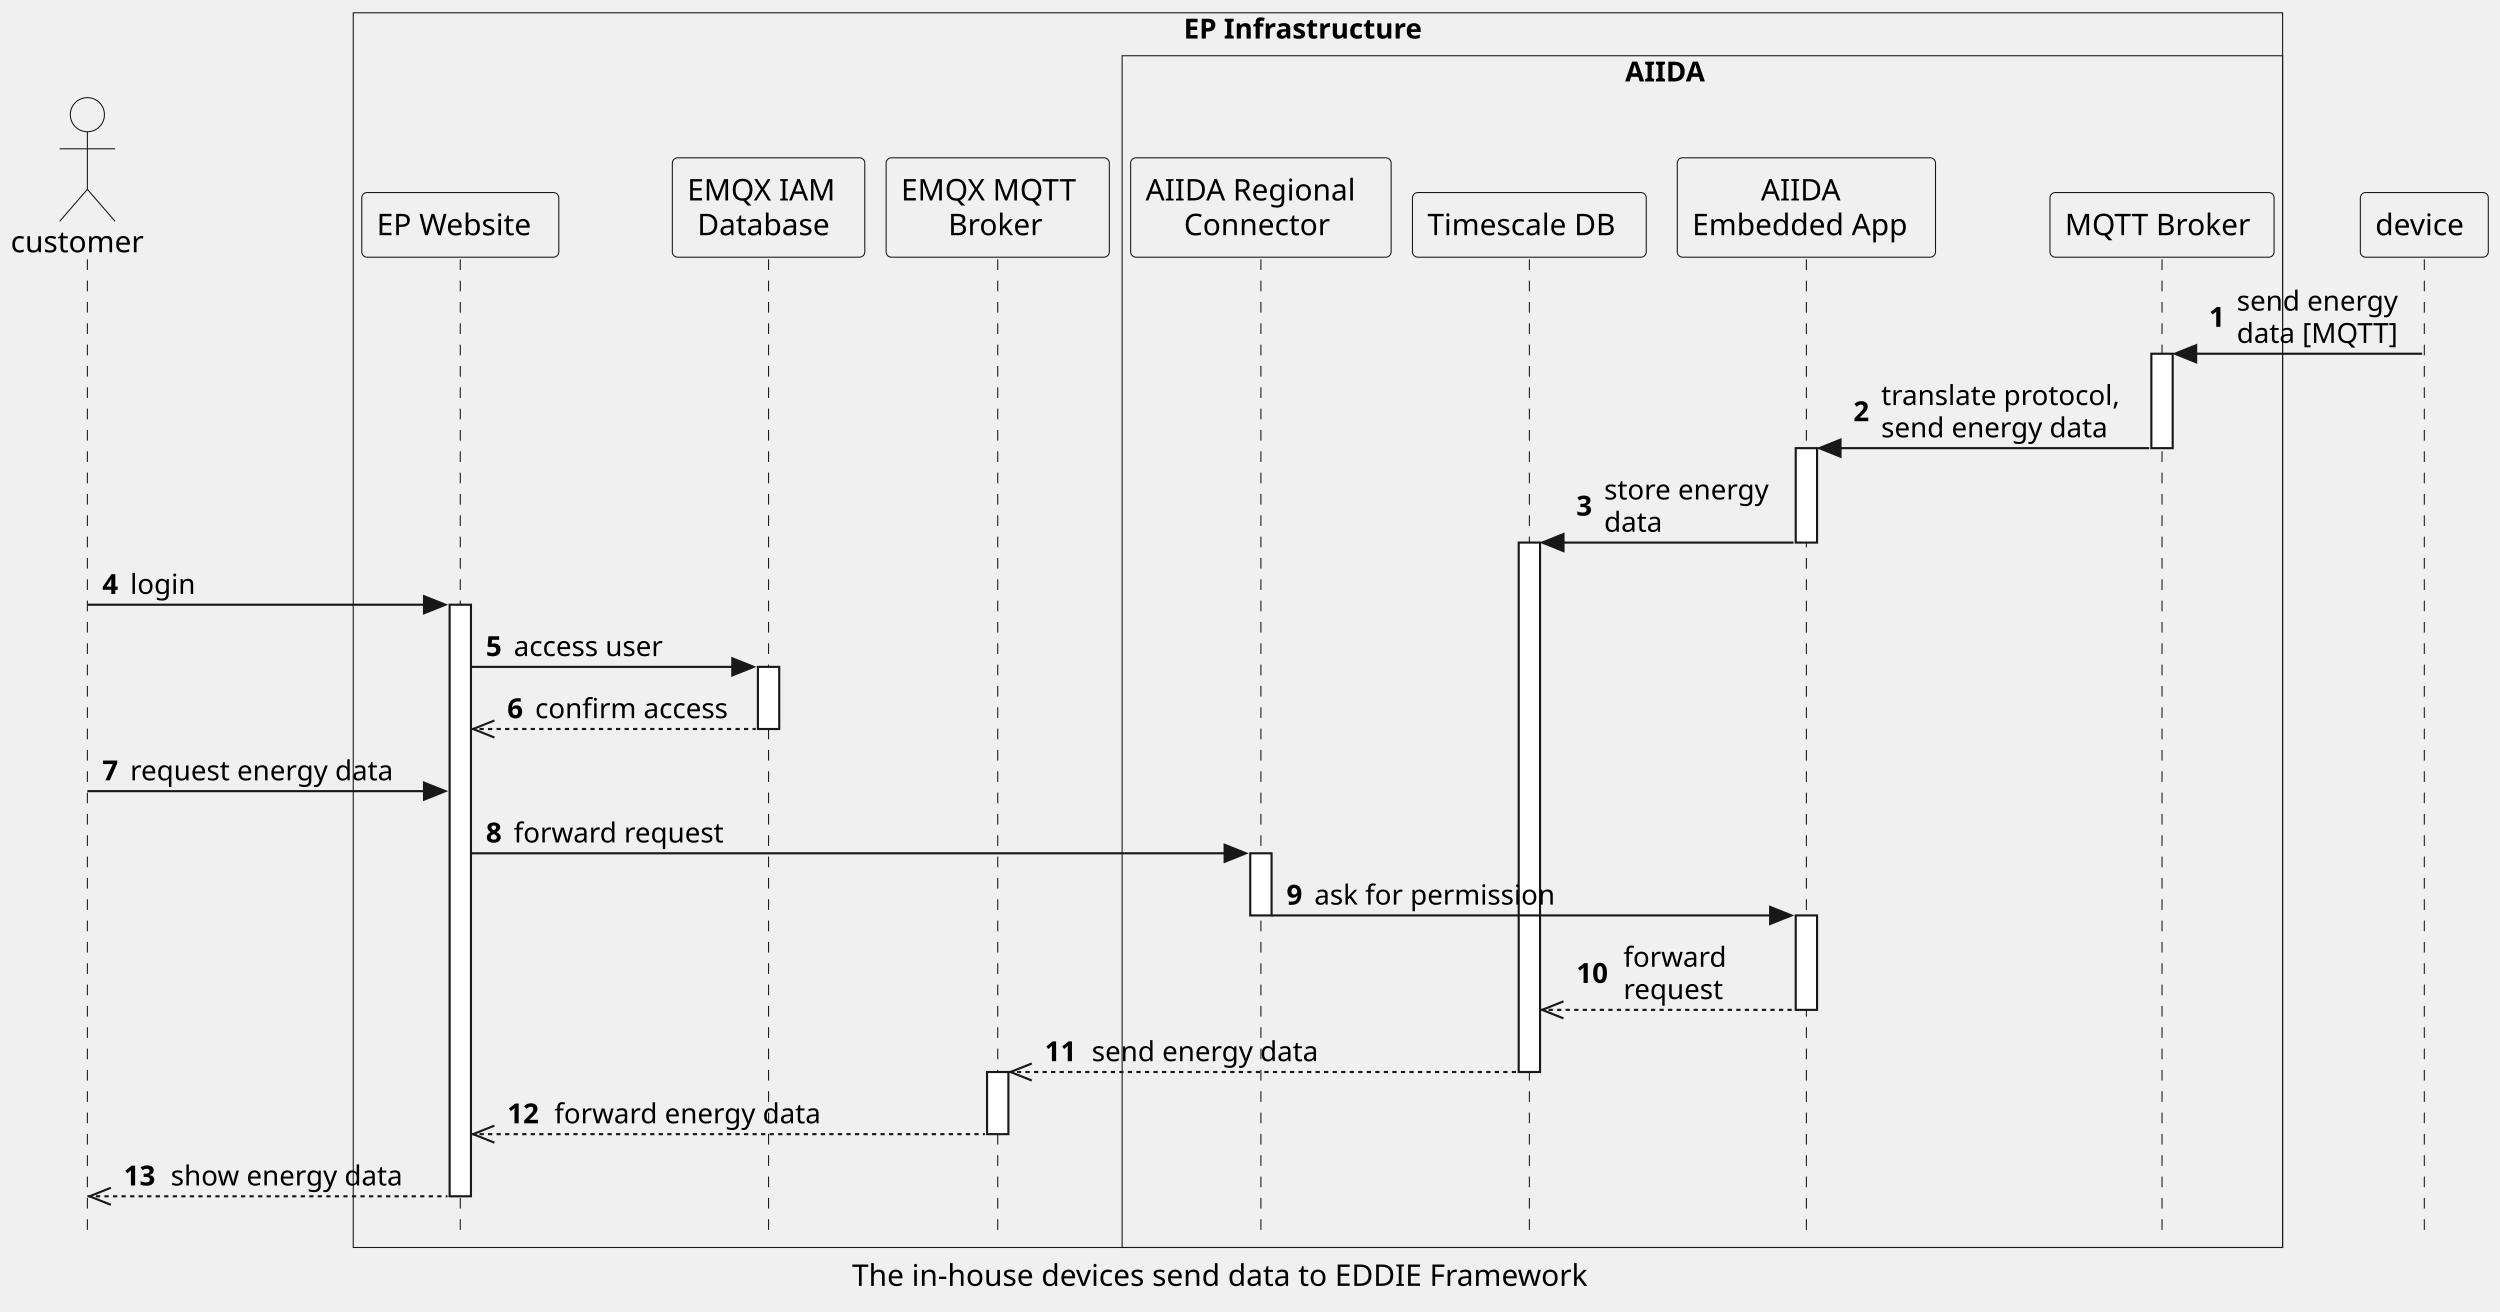
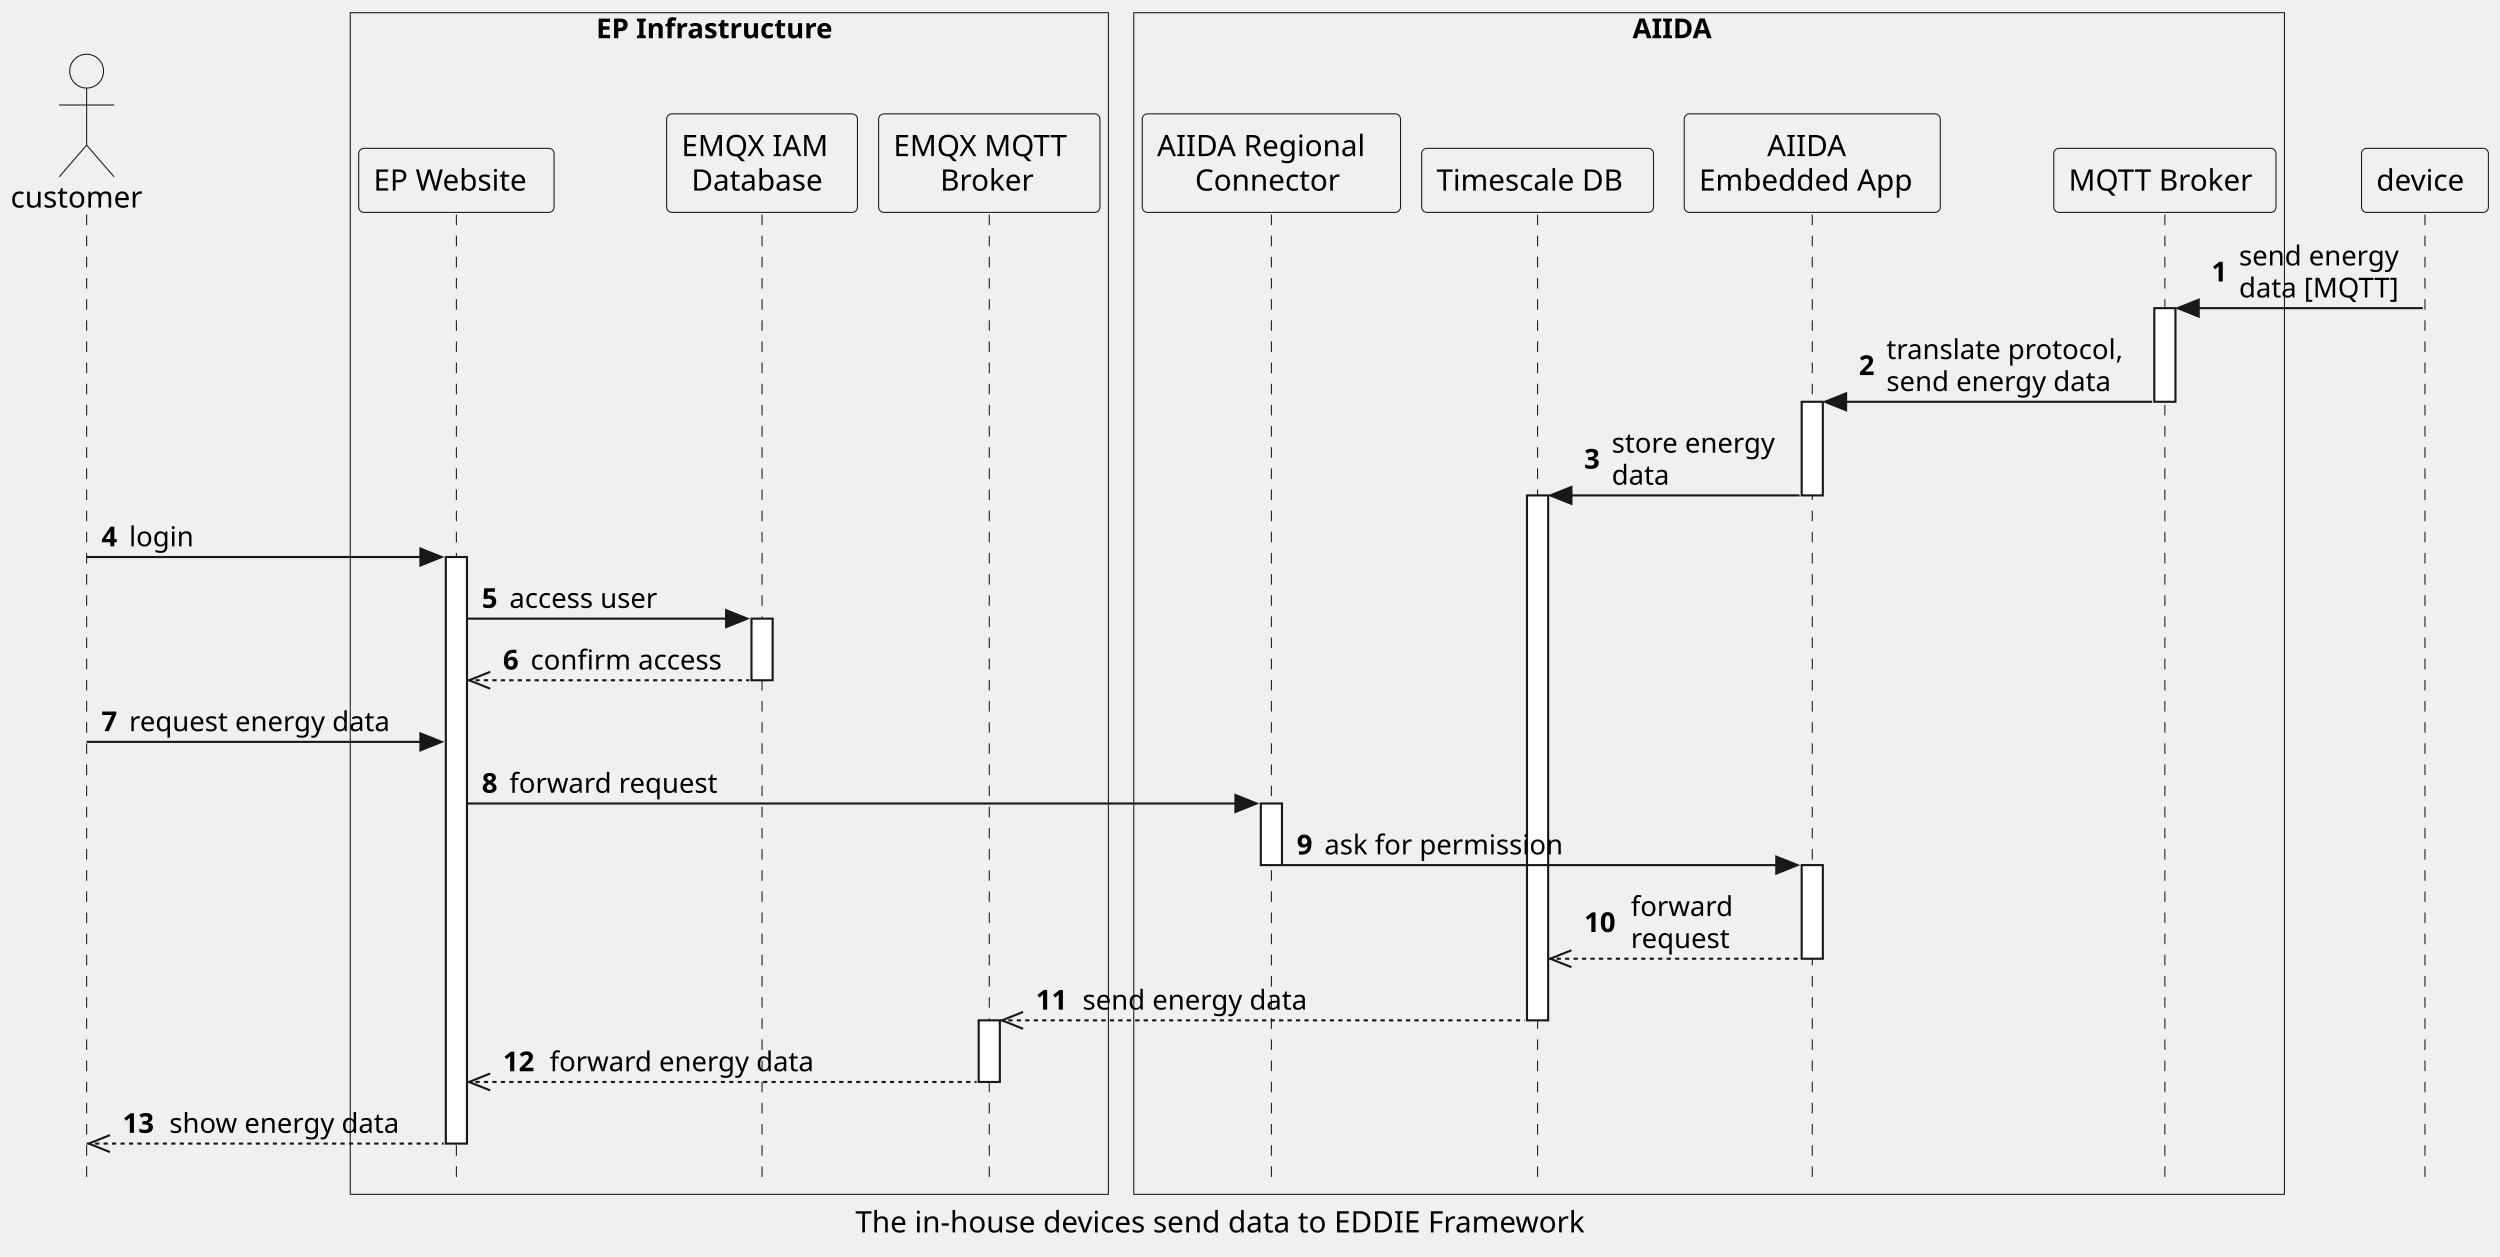
- <svg xmlns="http://www.w3.org/2000/svg" contentStyleType="text/css" height="615px" preserveAspectRatio="none" style="width:1172px;height:615px;background:#FFFFFF;" version="1.1" viewBox="0 0 1172 615" width="1172px" zoomAndPan="magnify">
+ <svg xmlns="http://www.w3.org/2000/svg" contentStyleType="text/css" height="594px" preserveAspectRatio="none" style="width:1182px;height:594px;background:#FFFFFF;" version="1.1" viewBox="0 0 1182 594" width="1182px" zoomAndPan="magnify">
  <defs />
  <g>
-     <rect fill="none" height="578.82" style="stroke:#181818;stroke-width:0.5;" width="904.484" x="165.599" y="6" />
-     <text fill="#000000" font-family="sans-serif" font-size="13" font-weight="bold" lengthAdjust="spacing" textLength="125.887" x="554.897" y="18.067">EP Infrastructure</text>
-     <rect fill="none" height="558.688" style="stroke:#181818;stroke-width:0.5;" width="544.032" x="526.05" y="26.133" />
-     <text fill="#000000" font-family="sans-serif" font-size="13" font-weight="bold" lengthAdjust="spacing" textLength="40.587" x="761.859" y="38.2">AIIDA</text>
-     <line style="stroke:#181818;stroke-width:0.5;stroke-dasharray:5.0,5.0;" x1="40.963" x2="40.963" y1="121.562" y2="578.82" />
-     <line style="stroke:#181818;stroke-width:0.5;stroke-dasharray:5.0,5.0;" x1="215.782" x2="215.782" y1="121.562" y2="578.82" />
-     <rect fill="#FFFFFF" height="277.328" style="stroke:#181818;stroke-width:1.0;" width="10" x="210.782" y="283.492" />
-     <line style="stroke:#181818;stroke-width:0.5;stroke-dasharray:5.0,5.0;" x1="360.302" x2="360.302" y1="121.562" y2="578.82" />
-     <rect fill="#FFFFFF" height="29.133" style="stroke:#181818;stroke-width:1.0;" width="10" x="355.302" y="312.625" />
-     <line style="stroke:#181818;stroke-width:0.5;stroke-dasharray:5.0,5.0;" x1="467.731" x2="467.731" y1="121.562" y2="578.82" />
-     <rect fill="#FFFFFF" height="29.133" style="stroke:#181818;stroke-width:1.0;" width="10" x="462.731" y="502.555" />
-     <line style="stroke:#181818;stroke-width:0.5;stroke-dasharray:5.0,5.0;" x1="591.109" x2="591.109" y1="121.562" y2="578.82" />
-     <rect fill="#FFFFFF" height="29.133" style="stroke:#181818;stroke-width:1.0;" width="10" x="586.109" y="400.023" />
-     <line style="stroke:#181818;stroke-width:0.5;stroke-dasharray:5.0,5.0;" x1="716.968" x2="716.968" y1="121.562" y2="578.82" />
-     <rect fill="#FFFFFF" height="248.195" style="stroke:#181818;stroke-width:1.0;" width="10" x="711.968" y="254.359" />
-     <line style="stroke:#181818;stroke-width:0.5;stroke-dasharray:5.0,5.0;" x1="846.837" x2="846.837" y1="121.562" y2="578.82" />
-     <rect fill="#FFFFFF" height="44.266" style="stroke:#181818;stroke-width:1.0;" width="10" x="841.837" y="210.094" />
-     <rect fill="#FFFFFF" height="44.266" style="stroke:#181818;stroke-width:1.0;" width="10" x="841.837" y="429.156" />
-     <line style="stroke:#181818;stroke-width:0.5;stroke-dasharray:5.0,5.0;" x1="1013.555" x2="1013.555" y1="121.562" y2="578.82" />
-     <rect fill="#FFFFFF" height="44.266" style="stroke:#181818;stroke-width:1.0;" width="10" x="1008.555" y="165.828" />
-     <line style="stroke:#181818;stroke-width:0.5;stroke-dasharray:5.0,5.0;" x1="1136.521" x2="1136.521" y1="121.562" y2="578.82" />
-     <text fill="#000000" font-family="sans-serif" font-size="14" lengthAdjust="spacing" textLength="65.926" x="5" y="118.261">customer</text>
-     <ellipse cx="40.963" cy="53.766" fill="none" rx="8" ry="8" style="stroke:#181818;stroke-width:0.5;" />
-     <path d="M40.963,61.766 L40.963,88.766 M27.963,69.766 L53.963,69.766 M40.963,88.766 L27.963,103.766 M40.963,88.766 L53.963,103.766 " fill="none" style="stroke:#181818;stroke-width:0.5;" />
-     <rect fill="none" height="30.297" rx="2.5" ry="2.5" style="stroke:#181818;stroke-width:0.5;" width="92.367" x="169.599" y="90.266" />
-     <text fill="#000000" font-family="sans-serif" font-size="14" lengthAdjust="spacing" textLength="78.367" x="176.599" y="110.261">EP Website</text>
-     <rect fill="none" height="46.594" rx="2.5" ry="2.5" style="stroke:#181818;stroke-width:0.5;" width="90.221" x="315.192" y="73.969" />
-     <text fill="#000000" font-family="sans-serif" font-size="14" lengthAdjust="spacing" textLength="71.77" x="322.192" y="93.964">EMQX IAM</text>
-     <text fill="#000000" font-family="sans-serif" font-size="14" lengthAdjust="spacing" textLength="66.801" x="326.902" y="110.261">Database</text>
-     <rect fill="none" height="46.594" rx="2.5" ry="2.5" style="stroke:#181818;stroke-width:0.5;" width="104.638" x="415.413" y="73.969" />
-     <text fill="#000000" font-family="sans-serif" font-size="14" lengthAdjust="spacing" textLength="86.188" x="422.413" y="93.964">EMQX MQTT</text>
-     <text fill="#000000" font-family="sans-serif" font-size="14" lengthAdjust="spacing" textLength="46.402" x="444.53" y="110.261">Broker</text>
-     <rect fill="none" height="46.594" rx="2.5" ry="2.5" style="stroke:#181818;stroke-width:0.5;" width="122.117" x="530.05" y="73.969" />
-     <text fill="#000000" font-family="sans-serif" font-size="14" lengthAdjust="spacing" textLength="103.667" x="537.05" y="93.964">AIIDA Regional</text>
-     <text fill="#000000" font-family="sans-serif" font-size="14" lengthAdjust="spacing" textLength="72.208" x="555.005" y="110.261">Connector</text>
-     <rect fill="none" height="30.297" rx="2.5" ry="2.5" style="stroke:#181818;stroke-width:0.5;" width="109.601" x="662.168" y="90.266" />
-     <text fill="#000000" font-family="sans-serif" font-size="14" lengthAdjust="spacing" textLength="95.601" x="669.168" y="110.261">Timescale DB</text>
-     <rect fill="none" height="46.594" rx="2.5" ry="2.5" style="stroke:#181818;stroke-width:0.5;" width="121.058" x="786.309" y="73.969" />
-     <text fill="#000000" font-family="sans-serif" font-size="14" lengthAdjust="spacing" textLength="38.192" x="825.516" y="93.964">AIIDA</text>
-     <text fill="#000000" font-family="sans-serif" font-size="14" lengthAdjust="spacing" textLength="107.058" x="793.309" y="110.261">Embedded App</text>
-     <rect fill="none" height="30.297" rx="2.5" ry="2.5" style="stroke:#181818;stroke-width:0.5;" width="105.055" x="961.028" y="90.266" />
-     <text fill="#000000" font-family="sans-serif" font-size="14" lengthAdjust="spacing" textLength="91.055" x="968.028" y="110.261">MQTT Broker</text>
-     <rect fill="none" height="30.297" rx="2.5" ry="2.5" style="stroke:#181818;stroke-width:0.5;" width="59.985" x="1106.528" y="90.266" />
-     <text fill="#000000" font-family="sans-serif" font-size="14" lengthAdjust="spacing" textLength="45.985" x="1113.528" y="110.261">device</text>
-     <polygon fill="#181818" points="1029.555,161.828,1019.555,165.828,1029.555,169.828" style="stroke:#181818;stroke-width:1.0;" />
-     <line style="stroke:#181818;stroke-width:1.0;" x1="1023.555" x2="1135.521" y1="165.828" y2="165.828" />
-     <text fill="#000000" font-family="sans-serif" font-size="13" font-weight="bold" lengthAdjust="spacing" textLength="9.045" x="1035.555" y="153.196">1</text>
-     <text fill="#000000" font-family="sans-serif" font-size="13" lengthAdjust="spacing" textLength="80.92" x="1048.601" y="145.629">send energy</text>
-     <text fill="#000000" font-family="sans-serif" font-size="13" lengthAdjust="spacing" textLength="80.888" x="1048.601" y="160.762">data [MQTT]</text>
-     <polygon fill="#181818" points="862.837,206.094,852.837,210.094,862.837,214.094" style="stroke:#181818;stroke-width:1.0;" />
-     <line style="stroke:#181818;stroke-width:1.0;" x1="856.837" x2="1007.555" y1="210.094" y2="210.094" />
-     <text fill="#000000" font-family="sans-serif" font-size="13" font-weight="bold" lengthAdjust="spacing" textLength="9.045" x="868.837" y="197.461">2</text>
-     <text fill="#000000" font-family="sans-serif" font-size="13" lengthAdjust="spacing" textLength="119.672" x="881.883" y="189.895">translate protocol,</text>
-     <text fill="#000000" font-family="sans-serif" font-size="13" lengthAdjust="spacing" textLength="114.334" x="881.883" y="205.028">send energy data</text>
-     <polygon fill="#181818" points="732.968,250.359,722.968,254.359,732.968,258.359" style="stroke:#181818;stroke-width:1.0;" />
-     <line style="stroke:#181818;stroke-width:1.0;" x1="726.968" x2="840.837" y1="254.359" y2="254.359" />
-     <text fill="#000000" font-family="sans-serif" font-size="13" font-weight="bold" lengthAdjust="spacing" textLength="9.045" x="738.968" y="241.727">3</text>
-     <text fill="#000000" font-family="sans-serif" font-size="13" lengthAdjust="spacing" textLength="82.824" x="752.013" y="234.161">store energy</text>
-     <text fill="#000000" font-family="sans-serif" font-size="13" lengthAdjust="spacing" textLength="29.282" x="752.013" y="249.293">data</text>
-     <polygon fill="#181818" points="198.782,279.492,208.782,283.492,198.782,287.492" style="stroke:#181818;stroke-width:1.0;" />
-     <line style="stroke:#181818;stroke-width:1.0;" x1="40.963" x2="204.782" y1="283.492" y2="283.492" />
-     <text fill="#000000" font-family="sans-serif" font-size="13" font-weight="bold" lengthAdjust="spacing" textLength="9.045" x="47.963" y="278.426">4</text>
-     <text fill="#000000" font-family="sans-serif" font-size="13" lengthAdjust="spacing" textLength="31.669" x="61.008" y="278.426">login</text>
-     <polygon fill="#181818" points="343.302,308.625,353.302,312.625,343.302,316.625" style="stroke:#181818;stroke-width:1.0;" />
-     <line style="stroke:#181818;stroke-width:1.0;" x1="220.782" x2="349.302" y1="312.625" y2="312.625" />
-     <text fill="#000000" font-family="sans-serif" font-size="13" font-weight="bold" lengthAdjust="spacing" textLength="9.045" x="227.782" y="307.559">5</text>
-     <text fill="#000000" font-family="sans-serif" font-size="13" lengthAdjust="spacing" textLength="76.293" x="240.828" y="307.559">access user</text>
-     <line style="stroke:#181818;stroke-width:1.0;" x1="221.782" x2="231.782" y1="341.758" y2="337.758" />
-     <line style="stroke:#181818;stroke-width:1.0;" x1="221.782" x2="231.782" y1="341.758" y2="345.758" />
-     <line style="stroke:#181818;stroke-width:1.0;stroke-dasharray:2.0,2.0;" x1="220.782" x2="354.302" y1="341.758" y2="341.758" />
-     <text fill="#000000" font-family="sans-serif" font-size="13" font-weight="bold" lengthAdjust="spacing" textLength="9.045" x="237.782" y="336.692">6</text>
-     <text fill="#000000" font-family="sans-serif" font-size="13" lengthAdjust="spacing" textLength="97.475" x="250.828" y="336.692">confirm access</text>
-     <polygon fill="#181818" points="198.782,366.891,208.782,370.891,198.782,374.891" style="stroke:#181818;stroke-width:1.0;" />
-     <line style="stroke:#181818;stroke-width:1.0;" x1="40.963" x2="204.782" y1="370.891" y2="370.891" />
-     <text fill="#000000" font-family="sans-serif" font-size="13" font-weight="bold" lengthAdjust="spacing" textLength="9.045" x="47.963" y="365.825">7</text>
-     <text fill="#000000" font-family="sans-serif" font-size="13" lengthAdjust="spacing" textLength="132.774" x="61.008" y="365.825">request energy data</text>
-     <polygon fill="#181818" points="574.109,396.023,584.109,400.023,574.109,404.023" style="stroke:#181818;stroke-width:1.0;" />
-     <line style="stroke:#181818;stroke-width:1.0;" x1="220.782" x2="580.109" y1="400.023" y2="400.023" />
-     <text fill="#000000" font-family="sans-serif" font-size="13" font-weight="bold" lengthAdjust="spacing" textLength="9.045" x="227.782" y="394.957">8</text>
-     <text fill="#000000" font-family="sans-serif" font-size="13" lengthAdjust="spacing" textLength="103.905" x="240.828" y="394.957">forward request</text>
-     <polygon fill="#181818" points="829.837,425.156,839.837,429.156,829.837,433.156" style="stroke:#181818;stroke-width:1.0;" />
-     <line style="stroke:#181818;stroke-width:1.0;" x1="596.109" x2="835.837" y1="429.156" y2="429.156" />
-     <text fill="#000000" font-family="sans-serif" font-size="13" font-weight="bold" lengthAdjust="spacing" textLength="9.045" x="603.109" y="424.09">9</text>
-     <text fill="#000000" font-family="sans-serif" font-size="13" lengthAdjust="spacing" textLength="119.628" x="616.154" y="424.09">ask for permission</text>
-     <line style="stroke:#181818;stroke-width:1.0;" x1="722.968" x2="732.968" y1="473.422" y2="469.422" />
-     <line style="stroke:#181818;stroke-width:1.0;" x1="722.968" x2="732.968" y1="473.422" y2="477.422" />
-     <line style="stroke:#181818;stroke-width:1.0;stroke-dasharray:2.0,2.0;" x1="721.968" x2="840.837" y1="473.422" y2="473.422" />
-     <text fill="#000000" font-family="sans-serif" font-size="13" font-weight="bold" lengthAdjust="spacing" textLength="18.091" x="738.968" y="460.79">10</text>
-     <text fill="#000000" font-family="sans-serif" font-size="13" lengthAdjust="spacing" textLength="50.07" x="761.059" y="453.223">forward</text>
-     <text fill="#000000" font-family="sans-serif" font-size="13" lengthAdjust="spacing" textLength="49.702" x="761.059" y="468.356">request</text>
-     <line style="stroke:#181818;stroke-width:1.0;" x1="473.731" x2="483.731" y1="502.555" y2="498.555" />
-     <line style="stroke:#181818;stroke-width:1.0;" x1="473.731" x2="483.731" y1="502.555" y2="506.555" />
-     <line style="stroke:#181818;stroke-width:1.0;stroke-dasharray:2.0,2.0;" x1="472.731" x2="710.968" y1="502.555" y2="502.555" />
-     <text fill="#000000" font-family="sans-serif" font-size="13" font-weight="bold" lengthAdjust="spacing" textLength="18.091" x="489.731" y="497.489">11</text>
-     <text fill="#000000" font-family="sans-serif" font-size="13" lengthAdjust="spacing" textLength="114.334" x="511.822" y="497.489">send energy data</text>
-     <line style="stroke:#181818;stroke-width:1.0;" x1="221.782" x2="231.782" y1="531.688" y2="527.688" />
-     <line style="stroke:#181818;stroke-width:1.0;" x1="221.782" x2="231.782" y1="531.688" y2="535.688" />
-     <line style="stroke:#181818;stroke-width:1.0;stroke-dasharray:2.0,2.0;" x1="220.782" x2="461.731" y1="531.688" y2="531.688" />
-     <text fill="#000000" font-family="sans-serif" font-size="13" font-weight="bold" lengthAdjust="spacing" textLength="18.091" x="237.782" y="526.622">12</text>
-     <text fill="#000000" font-family="sans-serif" font-size="13" lengthAdjust="spacing" textLength="133.142" x="259.873" y="526.622">forward energy data</text>
-     <line style="stroke:#181818;stroke-width:1.0;" x1="41.963" x2="51.963" y1="560.82" y2="556.82" />
-     <line style="stroke:#181818;stroke-width:1.0;" x1="41.963" x2="51.963" y1="560.82" y2="564.82" />
-     <line style="stroke:#181818;stroke-width:1.0;stroke-dasharray:2.0,2.0;" x1="40.963" x2="209.782" y1="560.82" y2="560.82" />
-     <text fill="#000000" font-family="sans-serif" font-size="13" font-weight="bold" lengthAdjust="spacing" textLength="18.091" x="57.963" y="555.754">13</text>
-     <text fill="#000000" font-family="sans-serif" font-size="13" lengthAdjust="spacing" textLength="116.67" x="80.054" y="555.754">show energy data</text>
-     <text fill="#000000" font-family="sans-serif" font-size="14" lengthAdjust="spacing" textLength="371.656" x="399.428" y="602.815">The in-house devices send data to EDDIE Framework</text>
+     <rect fill="none" height="558.688" style="stroke:#181818;stroke-width:0.5;" width="358.452" x="165.599" y="6" />
+     <text fill="#000000" font-family="sans-serif" font-size="13" font-weight="bold" lengthAdjust="spacing" textLength="125.887" x="281.881" y="18.067">EP Infrastructure</text>
+     <rect fill="none" height="558.688" style="stroke:#181818;stroke-width:0.5;" width="544.032" x="536.05" y="6" />
+     <text fill="#000000" font-family="sans-serif" font-size="13" font-weight="bold" lengthAdjust="spacing" textLength="40.587" x="771.859" y="18.067">AIIDA</text>
+     <line style="stroke:#181818;stroke-width:0.5;stroke-dasharray:5.0,5.0;" x1="40.963" x2="40.963" y1="101.43" y2="558.688" />
+     <line style="stroke:#181818;stroke-width:0.5;stroke-dasharray:5.0,5.0;" x1="215.782" x2="215.782" y1="101.43" y2="558.688" />
+     <rect fill="#FFFFFF" height="277.328" style="stroke:#181818;stroke-width:1.0;" width="10" x="210.782" y="263.359" />
+     <line style="stroke:#181818;stroke-width:0.5;stroke-dasharray:5.0,5.0;" x1="360.302" x2="360.302" y1="101.43" y2="558.688" />
+     <rect fill="#FFFFFF" height="29.133" style="stroke:#181818;stroke-width:1.0;" width="10" x="355.302" y="292.492" />
+     <line style="stroke:#181818;stroke-width:0.5;stroke-dasharray:5.0,5.0;" x1="467.731" x2="467.731" y1="101.43" y2="558.688" />
+     <rect fill="#FFFFFF" height="29.133" style="stroke:#181818;stroke-width:1.0;" width="10" x="462.731" y="482.422" />
+     <line style="stroke:#181818;stroke-width:0.5;stroke-dasharray:5.0,5.0;" x1="601.109" x2="601.109" y1="101.43" y2="558.688" />
+     <rect fill="#FFFFFF" height="29.133" style="stroke:#181818;stroke-width:1.0;" width="10" x="596.109" y="379.891" />
+     <line style="stroke:#181818;stroke-width:0.5;stroke-dasharray:5.0,5.0;" x1="726.968" x2="726.968" y1="101.43" y2="558.688" />
+     <rect fill="#FFFFFF" height="248.195" style="stroke:#181818;stroke-width:1.0;" width="10" x="721.968" y="234.227" />
+     <line style="stroke:#181818;stroke-width:0.5;stroke-dasharray:5.0,5.0;" x1="856.837" x2="856.837" y1="101.43" y2="558.688" />
+     <rect fill="#FFFFFF" height="44.266" style="stroke:#181818;stroke-width:1.0;" width="10" x="851.837" y="189.961" />
+     <rect fill="#FFFFFF" height="44.266" style="stroke:#181818;stroke-width:1.0;" width="10" x="851.837" y="409.023" />
+     <line style="stroke:#181818;stroke-width:0.5;stroke-dasharray:5.0,5.0;" x1="1023.555" x2="1023.555" y1="101.43" y2="558.688" />
+     <rect fill="#FFFFFF" height="44.266" style="stroke:#181818;stroke-width:1.0;" width="10" x="1018.555" y="145.695" />
+     <line style="stroke:#181818;stroke-width:0.5;stroke-dasharray:5.0,5.0;" x1="1146.521" x2="1146.521" y1="101.43" y2="558.688" />
+     <text fill="#000000" font-family="sans-serif" font-size="14" lengthAdjust="spacing" textLength="65.926" x="5" y="98.128">customer</text>
+     <ellipse cx="40.963" cy="33.633" fill="none" rx="8" ry="8" style="stroke:#181818;stroke-width:0.5;" />
+     <path d="M40.963,41.633 L40.963,68.633 M27.963,49.633 L53.963,49.633 M40.963,68.633 L27.963,83.633 M40.963,68.633 L53.963,83.633 " fill="none" style="stroke:#181818;stroke-width:0.5;" />
+     <rect fill="none" height="30.297" rx="2.5" ry="2.5" style="stroke:#181818;stroke-width:0.5;" width="92.367" x="169.599" y="70.133" />
+     <text fill="#000000" font-family="sans-serif" font-size="14" lengthAdjust="spacing" textLength="78.367" x="176.599" y="90.128">EP Website</text>
+     <rect fill="none" height="46.594" rx="2.5" ry="2.5" style="stroke:#181818;stroke-width:0.5;" width="90.221" x="315.192" y="53.836" />
+     <text fill="#000000" font-family="sans-serif" font-size="14" lengthAdjust="spacing" textLength="71.77" x="322.192" y="73.831">EMQX IAM</text>
+     <text fill="#000000" font-family="sans-serif" font-size="14" lengthAdjust="spacing" textLength="66.801" x="326.902" y="90.128">Database</text>
+     <rect fill="none" height="46.594" rx="2.5" ry="2.5" style="stroke:#181818;stroke-width:0.5;" width="104.638" x="415.413" y="53.836" />
+     <text fill="#000000" font-family="sans-serif" font-size="14" lengthAdjust="spacing" textLength="86.188" x="422.413" y="73.831">EMQX MQTT</text>
+     <text fill="#000000" font-family="sans-serif" font-size="14" lengthAdjust="spacing" textLength="46.402" x="444.53" y="90.128">Broker</text>
+     <rect fill="none" height="46.594" rx="2.5" ry="2.5" style="stroke:#181818;stroke-width:0.5;" width="122.117" x="540.05" y="53.836" />
+     <text fill="#000000" font-family="sans-serif" font-size="14" lengthAdjust="spacing" textLength="103.667" x="547.05" y="73.831">AIIDA Regional</text>
+     <text fill="#000000" font-family="sans-serif" font-size="14" lengthAdjust="spacing" textLength="72.208" x="565.005" y="90.128">Connector</text>
+     <rect fill="none" height="30.297" rx="2.5" ry="2.5" style="stroke:#181818;stroke-width:0.5;" width="109.601" x="672.168" y="70.133" />
+     <text fill="#000000" font-family="sans-serif" font-size="14" lengthAdjust="spacing" textLength="95.601" x="679.168" y="90.128">Timescale DB</text>
+     <rect fill="none" height="46.594" rx="2.5" ry="2.5" style="stroke:#181818;stroke-width:0.5;" width="121.058" x="796.309" y="53.836" />
+     <text fill="#000000" font-family="sans-serif" font-size="14" lengthAdjust="spacing" textLength="38.192" x="835.516" y="73.831">AIIDA</text>
+     <text fill="#000000" font-family="sans-serif" font-size="14" lengthAdjust="spacing" textLength="107.058" x="803.309" y="90.128">Embedded App</text>
+     <rect fill="none" height="30.297" rx="2.5" ry="2.5" style="stroke:#181818;stroke-width:0.5;" width="105.055" x="971.028" y="70.133" />
+     <text fill="#000000" font-family="sans-serif" font-size="14" lengthAdjust="spacing" textLength="91.055" x="978.028" y="90.128">MQTT Broker</text>
+     <rect fill="none" height="30.297" rx="2.5" ry="2.5" style="stroke:#181818;stroke-width:0.5;" width="59.985" x="1116.528" y="70.133" />
+     <text fill="#000000" font-family="sans-serif" font-size="14" lengthAdjust="spacing" textLength="45.985" x="1123.528" y="90.128">device</text>
+     <polygon fill="#181818" points="1039.555,141.695,1029.555,145.695,1039.555,149.695" style="stroke:#181818;stroke-width:1.0;" />
+     <line style="stroke:#181818;stroke-width:1.0;" x1="1033.555" x2="1145.521" y1="145.695" y2="145.695" />
+     <text fill="#000000" font-family="sans-serif" font-size="13" font-weight="bold" lengthAdjust="spacing" textLength="9.045" x="1045.555" y="133.063">1</text>
+     <text fill="#000000" font-family="sans-serif" font-size="13" lengthAdjust="spacing" textLength="80.92" x="1058.601" y="125.497">send energy</text>
+     <text fill="#000000" font-family="sans-serif" font-size="13" lengthAdjust="spacing" textLength="80.888" x="1058.601" y="140.629">data [MQTT]</text>
+     <polygon fill="#181818" points="872.837,185.961,862.837,189.961,872.837,193.961" style="stroke:#181818;stroke-width:1.0;" />
+     <line style="stroke:#181818;stroke-width:1.0;" x1="866.837" x2="1017.555" y1="189.961" y2="189.961" />
+     <text fill="#000000" font-family="sans-serif" font-size="13" font-weight="bold" lengthAdjust="spacing" textLength="9.045" x="878.837" y="177.329">2</text>
+     <text fill="#000000" font-family="sans-serif" font-size="13" lengthAdjust="spacing" textLength="119.672" x="891.883" y="169.762">translate protocol,</text>
+     <text fill="#000000" font-family="sans-serif" font-size="13" lengthAdjust="spacing" textLength="114.334" x="891.883" y="184.895">send energy data</text>
+     <polygon fill="#181818" points="742.968,230.227,732.968,234.227,742.968,238.227" style="stroke:#181818;stroke-width:1.0;" />
+     <line style="stroke:#181818;stroke-width:1.0;" x1="736.968" x2="850.837" y1="234.227" y2="234.227" />
+     <text fill="#000000" font-family="sans-serif" font-size="13" font-weight="bold" lengthAdjust="spacing" textLength="9.045" x="748.968" y="221.594">3</text>
+     <text fill="#000000" font-family="sans-serif" font-size="13" lengthAdjust="spacing" textLength="82.824" x="762.013" y="214.028">store energy</text>
+     <text fill="#000000" font-family="sans-serif" font-size="13" lengthAdjust="spacing" textLength="29.282" x="762.013" y="229.161">data</text>
+     <polygon fill="#181818" points="198.782,259.359,208.782,263.359,198.782,267.359" style="stroke:#181818;stroke-width:1.0;" />
+     <line style="stroke:#181818;stroke-width:1.0;" x1="40.963" x2="204.782" y1="263.359" y2="263.359" />
+     <text fill="#000000" font-family="sans-serif" font-size="13" font-weight="bold" lengthAdjust="spacing" textLength="9.045" x="47.963" y="258.293">4</text>
+     <text fill="#000000" font-family="sans-serif" font-size="13" lengthAdjust="spacing" textLength="31.669" x="61.008" y="258.293">login</text>
+     <polygon fill="#181818" points="343.302,288.492,353.302,292.492,343.302,296.492" style="stroke:#181818;stroke-width:1.0;" />
+     <line style="stroke:#181818;stroke-width:1.0;" x1="220.782" x2="349.302" y1="292.492" y2="292.492" />
+     <text fill="#000000" font-family="sans-serif" font-size="13" font-weight="bold" lengthAdjust="spacing" textLength="9.045" x="227.782" y="287.426">5</text>
+     <text fill="#000000" font-family="sans-serif" font-size="13" lengthAdjust="spacing" textLength="76.293" x="240.828" y="287.426">access user</text>
+     <line style="stroke:#181818;stroke-width:1.0;" x1="221.782" x2="231.782" y1="321.625" y2="317.625" />
+     <line style="stroke:#181818;stroke-width:1.0;" x1="221.782" x2="231.782" y1="321.625" y2="325.625" />
+     <line style="stroke:#181818;stroke-width:1.0;stroke-dasharray:2.0,2.0;" x1="220.782" x2="354.302" y1="321.625" y2="321.625" />
+     <text fill="#000000" font-family="sans-serif" font-size="13" font-weight="bold" lengthAdjust="spacing" textLength="9.045" x="237.782" y="316.559">6</text>
+     <text fill="#000000" font-family="sans-serif" font-size="13" lengthAdjust="spacing" textLength="97.475" x="250.828" y="316.559">confirm access</text>
+     <polygon fill="#181818" points="198.782,346.758,208.782,350.758,198.782,354.758" style="stroke:#181818;stroke-width:1.0;" />
+     <line style="stroke:#181818;stroke-width:1.0;" x1="40.963" x2="204.782" y1="350.758" y2="350.758" />
+     <text fill="#000000" font-family="sans-serif" font-size="13" font-weight="bold" lengthAdjust="spacing" textLength="9.045" x="47.963" y="345.692">7</text>
+     <text fill="#000000" font-family="sans-serif" font-size="13" lengthAdjust="spacing" textLength="132.774" x="61.008" y="345.692">request energy data</text>
+     <polygon fill="#181818" points="584.109,375.891,594.109,379.891,584.109,383.891" style="stroke:#181818;stroke-width:1.0;" />
+     <line style="stroke:#181818;stroke-width:1.0;" x1="220.782" x2="590.109" y1="379.891" y2="379.891" />
+     <text fill="#000000" font-family="sans-serif" font-size="13" font-weight="bold" lengthAdjust="spacing" textLength="9.045" x="227.782" y="374.825">8</text>
+     <text fill="#000000" font-family="sans-serif" font-size="13" lengthAdjust="spacing" textLength="103.905" x="240.828" y="374.825">forward request</text>
+     <polygon fill="#181818" points="839.837,405.023,849.837,409.023,839.837,413.023" style="stroke:#181818;stroke-width:1.0;" />
+     <line style="stroke:#181818;stroke-width:1.0;" x1="606.109" x2="845.837" y1="409.023" y2="409.023" />
+     <text fill="#000000" font-family="sans-serif" font-size="13" font-weight="bold" lengthAdjust="spacing" textLength="9.045" x="613.109" y="403.957">9</text>
+     <text fill="#000000" font-family="sans-serif" font-size="13" lengthAdjust="spacing" textLength="119.628" x="626.154" y="403.957">ask for permission</text>
+     <line style="stroke:#181818;stroke-width:1.0;" x1="732.968" x2="742.968" y1="453.289" y2="449.289" />
+     <line style="stroke:#181818;stroke-width:1.0;" x1="732.968" x2="742.968" y1="453.289" y2="457.289" />
+     <line style="stroke:#181818;stroke-width:1.0;stroke-dasharray:2.0,2.0;" x1="731.968" x2="850.837" y1="453.289" y2="453.289" />
+     <text fill="#000000" font-family="sans-serif" font-size="13" font-weight="bold" lengthAdjust="spacing" textLength="18.091" x="748.968" y="440.657">10</text>
+     <text fill="#000000" font-family="sans-serif" font-size="13" lengthAdjust="spacing" textLength="50.07" x="771.059" y="433.09">forward</text>
+     <text fill="#000000" font-family="sans-serif" font-size="13" lengthAdjust="spacing" textLength="49.702" x="771.059" y="448.223">request</text>
+     <line style="stroke:#181818;stroke-width:1.0;" x1="473.731" x2="483.731" y1="482.422" y2="478.422" />
+     <line style="stroke:#181818;stroke-width:1.0;" x1="473.731" x2="483.731" y1="482.422" y2="486.422" />
+     <line style="stroke:#181818;stroke-width:1.0;stroke-dasharray:2.0,2.0;" x1="472.731" x2="720.968" y1="482.422" y2="482.422" />
+     <text fill="#000000" font-family="sans-serif" font-size="13" font-weight="bold" lengthAdjust="spacing" textLength="18.091" x="489.731" y="477.356">11</text>
+     <text fill="#000000" font-family="sans-serif" font-size="13" lengthAdjust="spacing" textLength="114.334" x="511.822" y="477.356">send energy data</text>
+     <line style="stroke:#181818;stroke-width:1.0;" x1="221.782" x2="231.782" y1="511.555" y2="507.555" />
+     <line style="stroke:#181818;stroke-width:1.0;" x1="221.782" x2="231.782" y1="511.555" y2="515.555" />
+     <line style="stroke:#181818;stroke-width:1.0;stroke-dasharray:2.0,2.0;" x1="220.782" x2="461.731" y1="511.555" y2="511.555" />
+     <text fill="#000000" font-family="sans-serif" font-size="13" font-weight="bold" lengthAdjust="spacing" textLength="18.091" x="237.782" y="506.489">12</text>
+     <text fill="#000000" font-family="sans-serif" font-size="13" lengthAdjust="spacing" textLength="133.142" x="259.873" y="506.489">forward energy data</text>
+     <line style="stroke:#181818;stroke-width:1.0;" x1="41.963" x2="51.963" y1="540.688" y2="536.688" />
+     <line style="stroke:#181818;stroke-width:1.0;" x1="41.963" x2="51.963" y1="540.688" y2="544.688" />
+     <line style="stroke:#181818;stroke-width:1.0;stroke-dasharray:2.0,2.0;" x1="40.963" x2="209.782" y1="540.688" y2="540.688" />
+     <text fill="#000000" font-family="sans-serif" font-size="13" font-weight="bold" lengthAdjust="spacing" textLength="18.091" x="57.963" y="535.622">13</text>
+     <text fill="#000000" font-family="sans-serif" font-size="13" lengthAdjust="spacing" textLength="116.67" x="80.054" y="535.622">show energy data</text>
+     <text fill="#000000" font-family="sans-serif" font-size="14" lengthAdjust="spacing" textLength="371.656" x="404.428" y="582.683">The in-house devices send data to EDDIE Framework</text>
  </g>
</svg>
